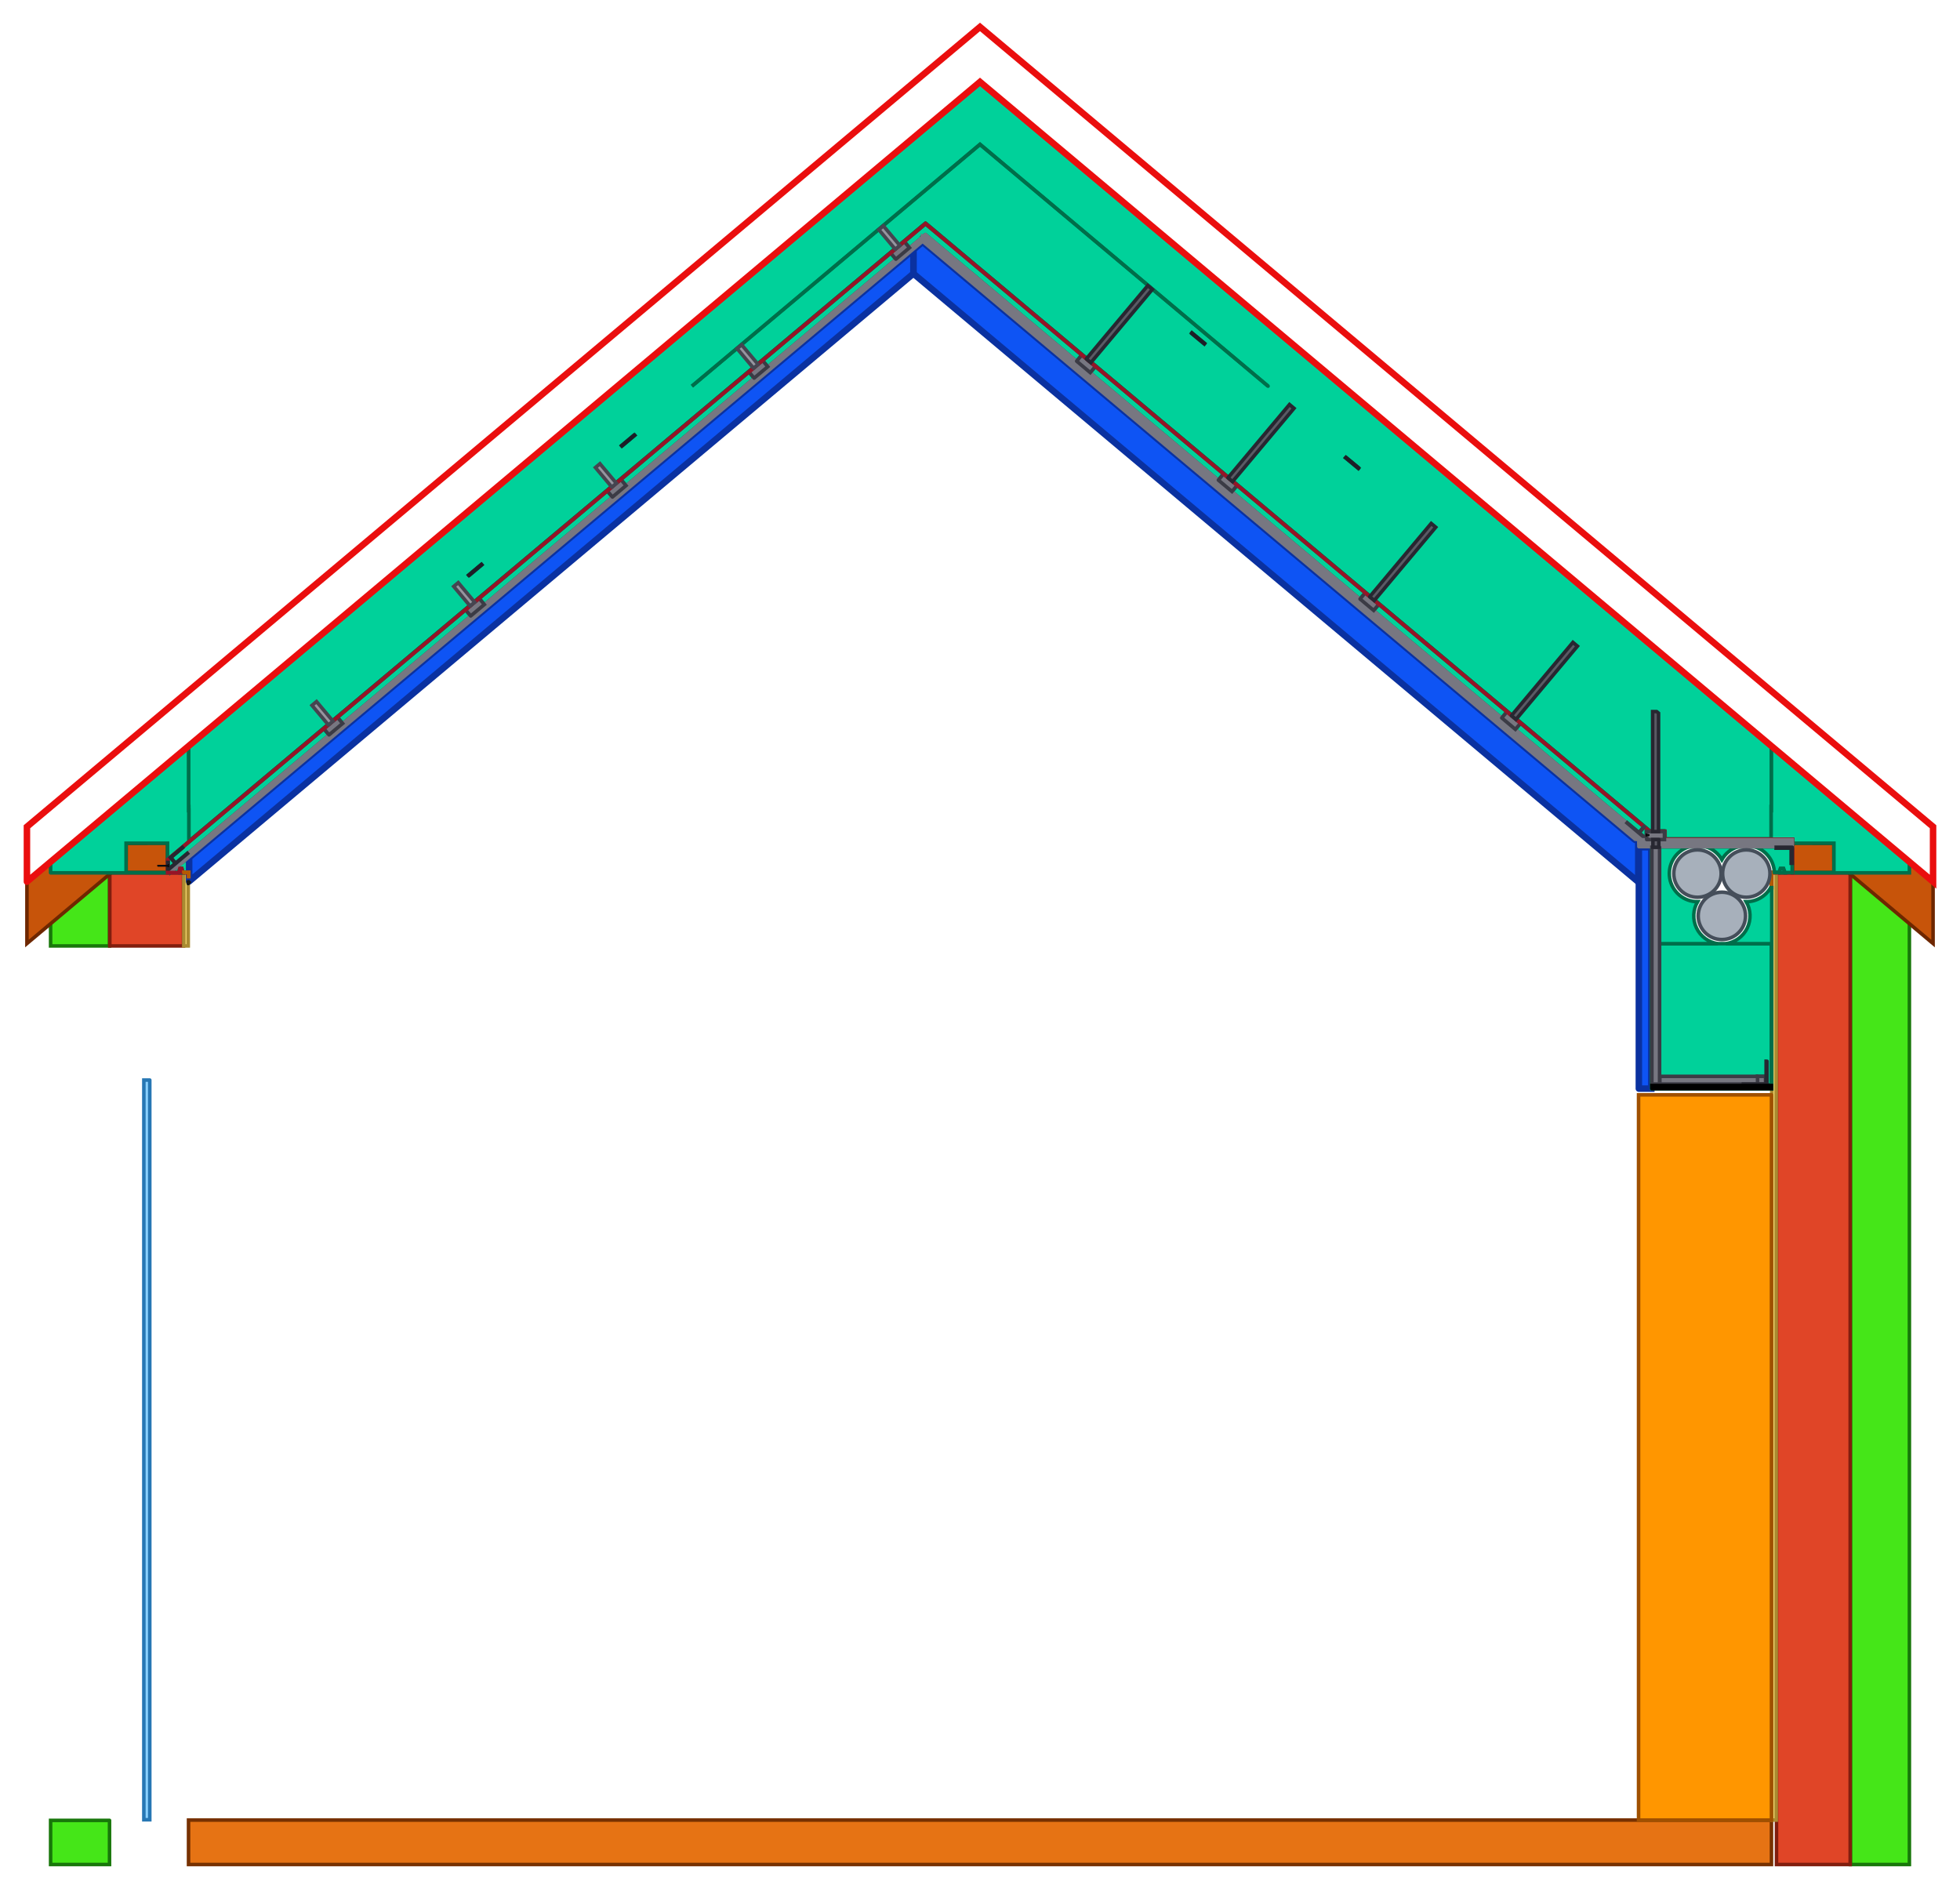
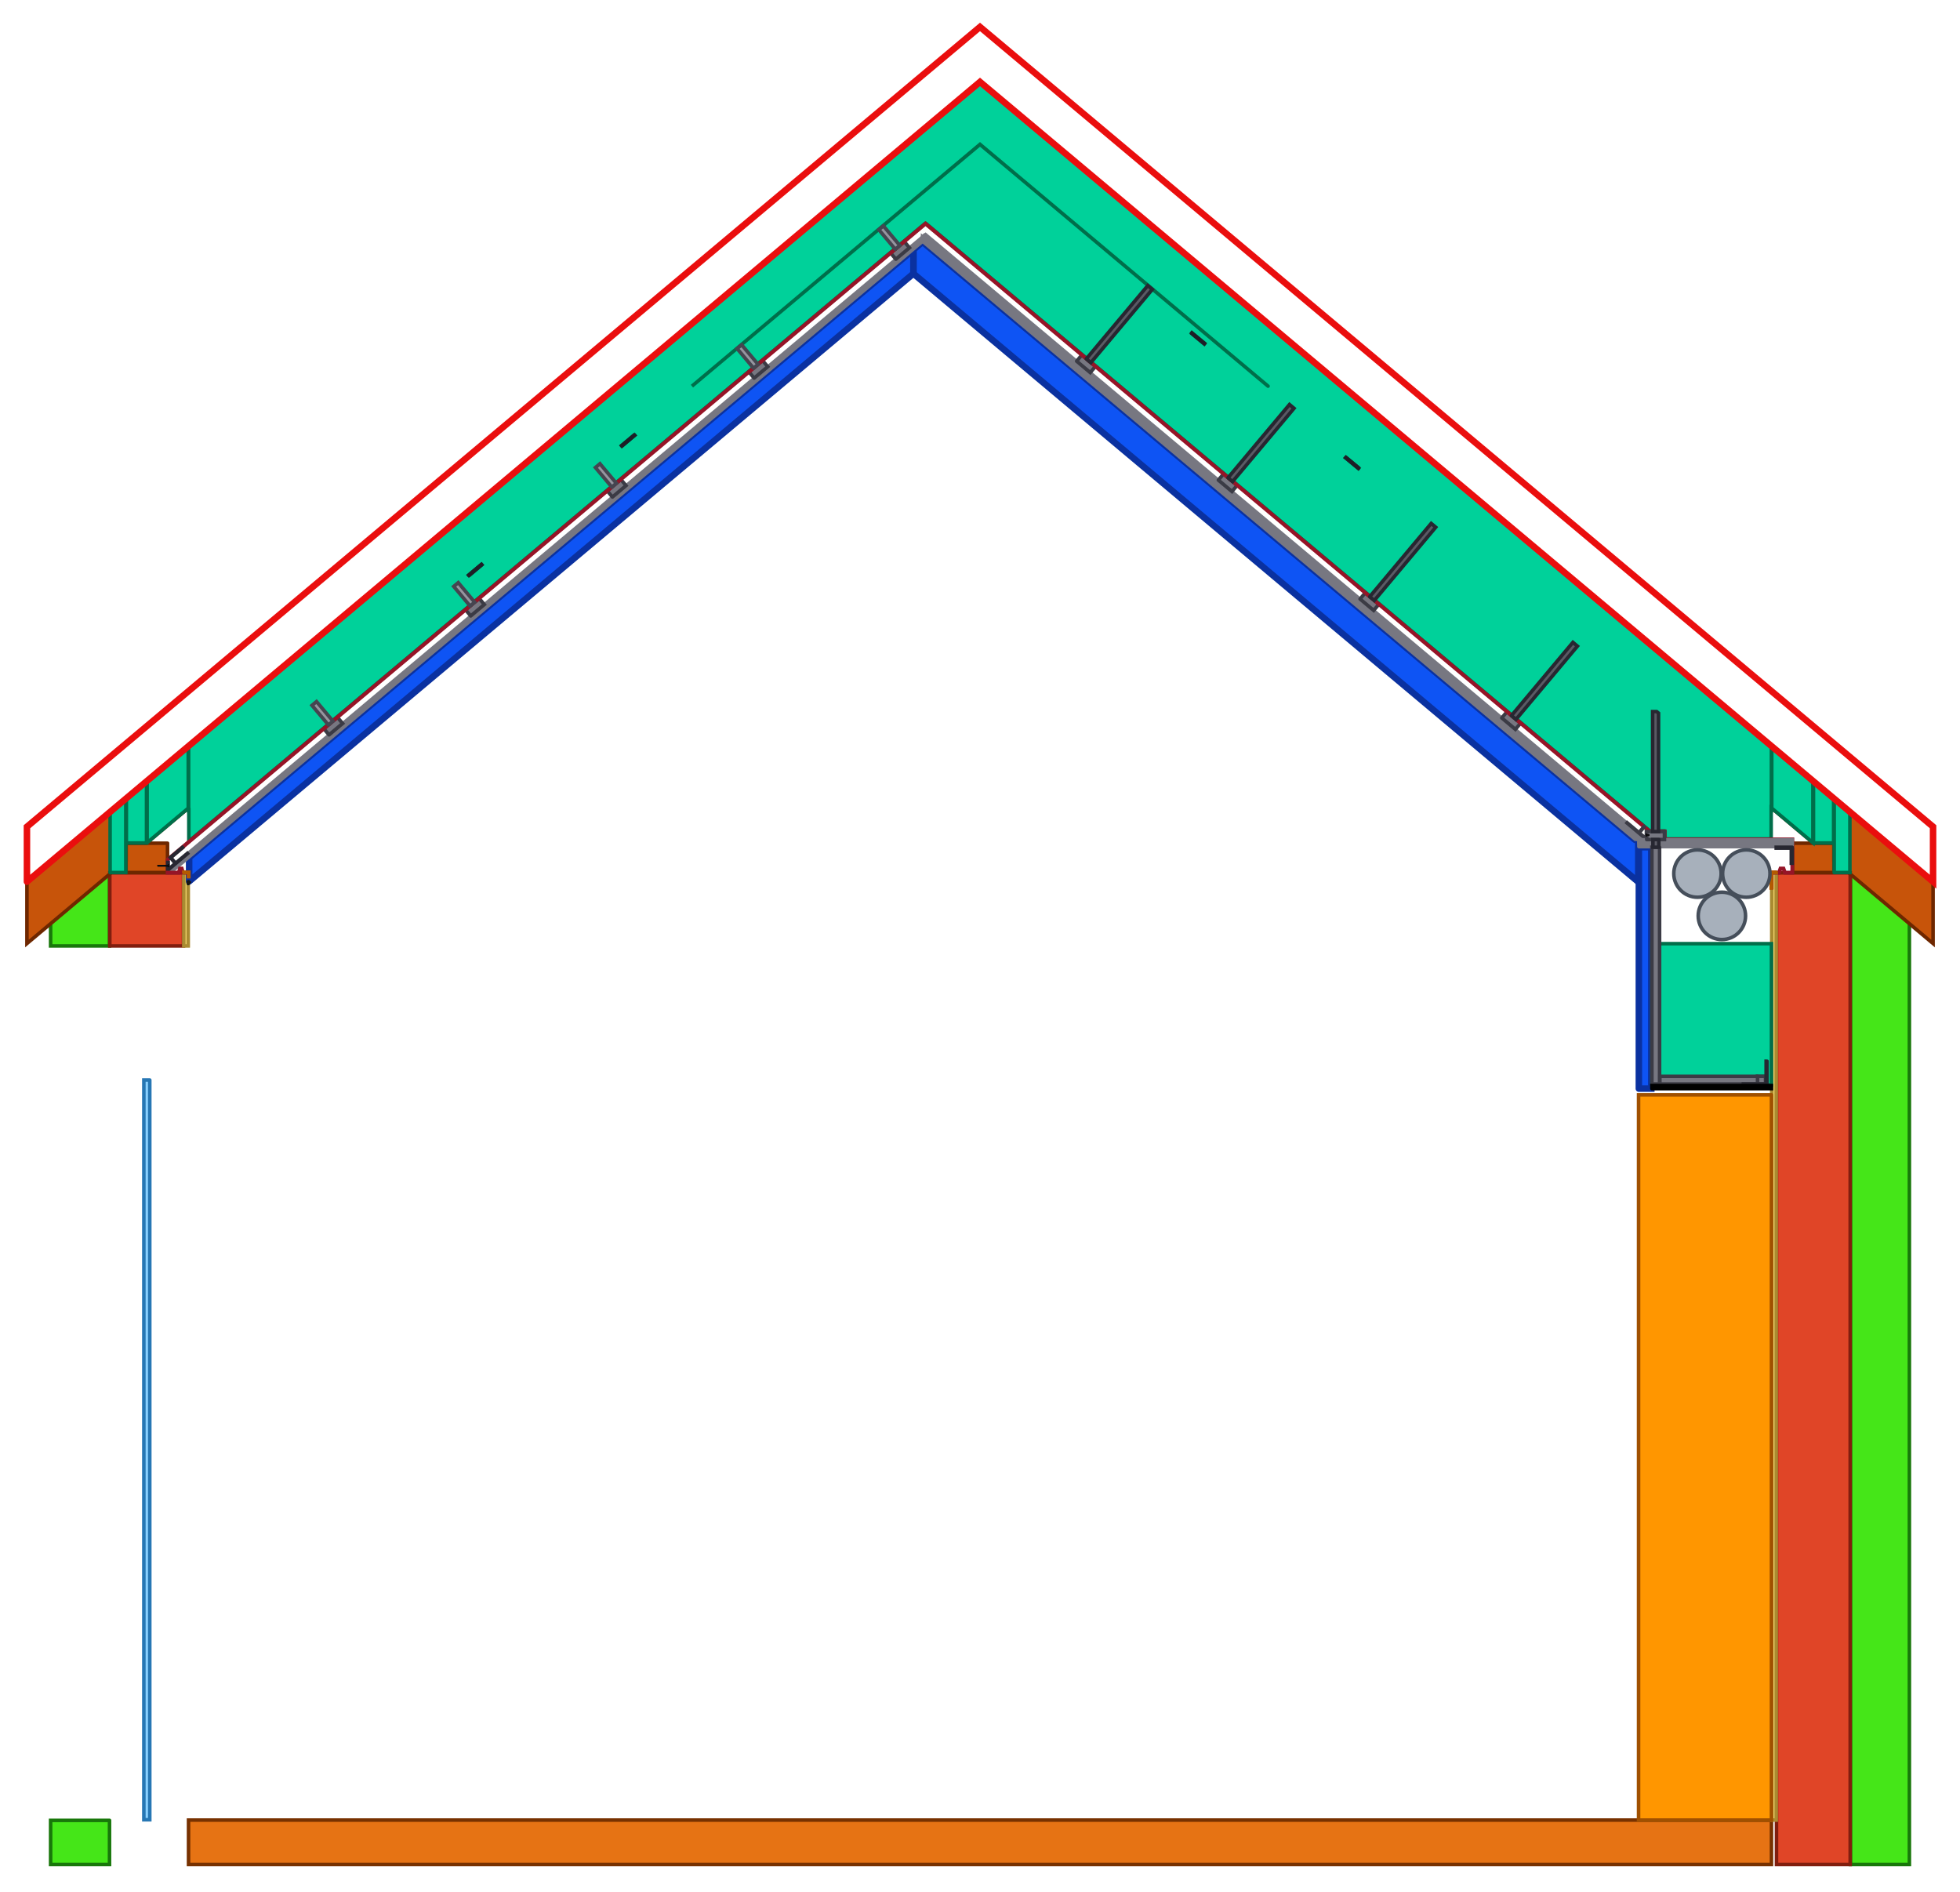
<svg xmlns="http://www.w3.org/2000/svg" width="6622.0mm" height="6389.6mm" viewBox="-636.0 -6148.6 6622.0 6389.6" version="1.1">
  <g transform="scale(1,-1)" stroke-linecap="round">
    <g fill="rgb(230,115,20)" stroke="rgb(119,49,0)" stroke-width="12.0" id="floor">
      <path d="M 5349.0,0.0 L 1.0,0.0 L 1.0,-150.0 L 5349.0,-150.0 L 5349.0,0.0" />
    </g>
    <g fill="rgb(69,230,24)" stroke="rgb(24,119,10)" stroke-width="12.0" id="eps">
+       <path d="M -266.0,-1.0 L -465.0,-1.0 L -465.0,-150.0 L -266.0,-150.0 L -266.0,-1.0" />
      <path d="M -266.0,3200.0 L -465.0,3200.0 L -465.0,2953.0 L -266.0,2953.0 L -266.0,3200.0" />
-       <path d="M -266.0,-1.0 L -465.0,-1.0 L -465.0,-150.0 L -266.0,-150.0 L -266.0,-1.0" />
      <path d="M 5815.0,3200.0 L 5616.0,3200.0 L 5616.0,-150.0 L 5815.0,-150.0 L 5815.0,3200.0" />
    </g>
    <g fill="rgb(224,69,39)" stroke="rgb(129,30,14)" stroke-width="12.0" id="masonry">
      <path d="M -16.0,3200.0 L -265.0,3200.0 L -265.0,2953.0 L -16.0,2953.0 L -16.0,3200.0" />
      <path d="M 5615.0,3200.0 L 5366.0,3200.0 L 5366.0,-150.0 L 5615.0,-150.0 L 5615.0,3200.0" />
    </g>
    <g fill="rgb(255,224,119)" stroke="rgb(170,139,49)" stroke-width="12.0" id="plaster">
      <path d="M 0.0,3200.0 L -15.0,3200.0 L -15.0,2953.0 L 0.0,2953.0 L 0.0,3200.0" />
      <path d="M 5365.0,3200.0 L 5350.0,3200.0 L 5350.0,0.0 L 5365.0,0.0 L 5365.0,3200.0" />
    </g>
    <g fill="rgb(255,150,0)" stroke="rgb(160,80,0)" stroke-width="12.0" id="furniture">
      <path d="M 5349.0,2450.0 L 4900.0,2450.0 L 4900.0,0.0 L 5349.0,0.0 L 5349.0,2450.0" />
    </g>
    <g fill="rgb(199,84,10)" stroke="rgb(110,39,0)" stroke-width="12.0" id="wall_plate">
      <path d="M -70.0,3300.0 L -210.0,3300.0 L -210.0,3201.0 L -70.0,3201.0 L -70.0,3300.0" />
      <path d="M 5560.0,3300.0 L 5420.0,3300.0 L 5420.0,3201.0 L 5560.0,3201.0 L 5560.0,3300.0" />
    </g>
    <g fill="rgb(199,84,10)" stroke="rgb(110,39,0)" stroke-width="12.0" id="rafters">
      <path d="M 5895.0,3168.026 L 2675.0,5869.927 L -545.0,3168.026 L -545.0,2961.161 L -265.0,3196.109 L -265.0,3200.0 L -260.363,3200.0 L -210.0,3242.259 L -210.0,3300.0 L -141.187,3300.0 L 2675.0,5663.062 L 5491.187,3300.0 L 5560.0,3300.0 L 5560.0,3242.259 L 5610.363,3200.0 L 5615.0,3200.0 L 5615.0,3196.109 L 5895.0,2961.161 L 5895.0,3168.026" />
    </g>
    <g fill="rgb(0,209,154)" stroke="rgb(0,110,74)" stroke-width="12.0" id="plenum_wool">
      <path d="M 2.0,3417.309 L 2.0,3306.576 L 2490.195,5394.42 A 1.0,1.0 -140.0 0,0 2491.481,5394.42 L 4938.055,3341.5 L 4988.5,3341.5 A 1.0,1.0 180.0 0,0 4989.5,3340.5 L 4989.5,3314.5 L 5348.0,3314.5 L 5348.0,3417.309 L 5349.0,3416.47 L 5349.0,3625.335 L 2675.0,5869.927 L 1.0,3625.335 L 1.0,3416.47 L 2.0,3417.309 M 990.575,4242.134 L 991.86,4240.602 L 948.526,4204.24 L 947.241,4205.773 L 990.575,4242.134 M 3911.354,4603.57 L 3954.687,4567.719 L 3953.401,4566.187 L 3910.068,4602.038 L 3911.354,4603.57 M 1465.21,4641.706 L 1463.925,4643.238 L 1507.259,4679.599 L 1508.544,4678.067 L 1465.21,4641.706 M 3434.147,4988.324 L 3432.861,4986.791 L 3389.528,5022.643 L 3390.813,5024.175 L 3434.147,4988.324 M 3648.256,4844.097 L 2675.0,5660.756 L 1701.744,4844.097 L 2675.0,5661.062 L 3648.256,4844.097" />
-       <path d="M 2675.0,5661.062 L 1701.744,4844.097 L 2675.0,5660.756 L 3648.256,4844.097 L 2675.0,5661.062" />
-       <path d="M -465.0,3200.0 L -70.0,3200.0 L -70.0,3201.0 L -210.0,3201.0 L -210.0,3300.0 L -70.0,3300.0 L -70.0,3244.856 L 2490.838,5393.654 L 4937.691,3340.5 L 4988.5,3340.5 L 4988.5,3313.5 L 5420.0,3313.5 L 5420.0,3300.0 L 5560.0,3300.0 L 5560.0,3201.0 L 5420.0,3201.0 L 5420.0,3200.0 L 5815.0,3200.0 L 5815.0,3235.154 L 2675.0,5869.927 L -465.0,3235.154 L -465.0,3200.0 M 1.0,3625.335 L 2675.0,5869.927 L 5349.0,3625.335 L 5349.0,3416.47 L 5348.0,3417.309 L 5348.0,3314.5 L 4989.5,3314.5 L 4989.5,3340.5 A 1.0,1.0 180.0 0,1 4988.5,3341.5 L 4938.055,3341.5 L 2491.481,5394.42 A 1.0,1.0 -140.0 0,1 2490.195,5394.42 L 2.0,3306.576 L 2.0,3417.309 L 1.0,3416.47 L 1.0,3625.335" />
-       <path d="M -31.623,3200.0 L -18.377,3200.0 L -22.377,3214.0 L -27.623,3214.0 L -31.623,3200.0" />
-       <path d="M 4937.327,3339.5 L 4918.81,3355.038 L 4902.097,3335.121 L 4923.547,3317.123 L 4926.5,3316.658 L 4926.5,3338.5 L 4927.5,3338.5 L 4927.5,3339.5 L 4937.327,3339.5" />
-       <path d="M 4899.0,3303.779 L 4900.0,3302.94 L 4900.0,3287.5 L 5419.0,3287.5 L 5419.0,3288.5 L 4901.0,3288.5 L 4901.0,3299.0 L 5419.0,3299.0 L 5419.0,3301.0 L 4901.0,3301.0 L 4901.0,3311.5 L 4908.053,3311.5 L 4927.5,3311.5 L 5419.0,3311.5 L 5419.0,3312.5 L 4927.5,3312.5 L 4927.5,3316.5 L 4926.5,3316.5 L 4922.904,3316.357 L 4860.854,3368.423 L 4861.497,3369.189 L 4901.331,3335.764 L 4918.044,3355.681 L 4501.2,3705.454 L 4483.845,3684.771 L 4437.882,3723.338 L 4455.238,3744.021 L 4022.422,4107.196 L 4005.067,4086.513 L 3959.104,4125.08 L 3976.46,4145.764 L 3543.645,4508.939 L 3526.289,4488.255 L 3480.327,4526.823 L 3497.682,4547.506 L 3064.867,4910.681 L 3047.512,4889.998 L 3001.549,4928.565 L 3018.904,4949.248 L 2490.838,5392.348 L 2419.286,5332.309 L 2436.641,5311.626 L 2390.678,5273.059 L 2373.323,5293.742 L 1940.508,4930.567 L 1957.863,4909.884 L 1911.901,4871.316 L 1894.545,4892 L 1461.73,4528.825 L 1479.085,4508.141 L 1433.123,4469.574 L 1415.767,4490.257 L 982.952,4127.082 L 1000.308,4106.399 L 954.345,4067.832 L 936.99,4088.515 L 504.175,3725.34 L 521.53,3704.657 L 475.567,3666.09 L 458.212,3686.773 L -19.709,3285.749 L -19.067,3284.983 L -58.901,3251.558 L -42.831,3232.407 L -2.997,3265.832 L -2.354,3265.066 L -64.404,3213 L -69.0,3213.143 L -69.0,3201.0 L -32.377,3201.0 L -28.377,3215.0 L -21.623,3215.0 L -17.623,3201.0 L -15.0,3201.0 L -15.0,3202.0 L 0.0,3202.0 L 0.0,3250.724 L 2481.114,5332.626 L 4889.799,3311.5 L 4899.0,3311.5 L 4899.0,3303.779 M 2481.114,5347.944 L 4908.053,3311.5 L 4888.607,3313.5 L 2481.114,5333.626 L -58.0,3203.056 L -58.0,3217.374 L 2481.114,5347.944 M 2490.838,5356.102 L 4927.5,3311.5 L 4908.053,3313.5 L 2481.114,5349.944 L 2490.838,5356.102" />
-       <path d="M -69.0,3244.389 L -69.0,3235.143 L -68.0,3235.143 L -68.0,3213.143 L -65.047,3213.766 L -43.597,3231.764 L -60.31,3251.681 L -69.0,3244.389" />
+       <path d="M -138.995,3301.839 L -0.0,3418.47 L 0.0,3625.335 L -138.995,3508.704 L -138.995,3301.839" />
+       <path d="M -209.0,3301.0 L -140.995,3301.0 L -140.995,3507.026 L -209.0,3449.963 L -209.0,3301.0" />
+       <path d="M -264.0,3201.0 L -211.0,3201.0 L -211.0,3448.285 L -264.0,3403.813 L -264.0,3201.0" />
+       <path d="M 5350.0,3418.47 L 5488.995,3301.839 L 5488.995,3508.704 L 5350.0,3625.335 L 5350.0,3418.47" />
+       <path d="M 5490.995,3301.0 L 5559.0,3301.0 L 5559.0,3449.963 L 5490.995,3507.026 L 5490.995,3301.0" />
+       <path d="M 5561.0,3201.0 L 5614.0,3201.0 L 5614.0,3403.813 L 5561.0,3448.285 L 5561.0,3201.0" />
    </g>
    <g fill="rgb(69,69,80)" stroke="rgb(30,30,39)" stroke-width="12.0" id="racking_strap">
      <path d="M 1507.259,4679.599 L 1463.925,4643.238 L 1465.21,4641.706 L 1508.544,4678.067 L 1507.259,4679.599" />
      <path d="M 948.526,4204.24 L 991.86,4240.602 L 990.575,4242.134 L 947.241,4205.773 L 948.526,4204.24" />
      <path d="M 3954.687,4567.719 L 3911.354,4603.57 L 3910.068,4602.038 L 3953.401,4566.187 L 3954.687,4567.719" />
      <path d="M 3389.528,5022.643 L 3432.861,4986.791 L 3434.147,4988.324 L 3390.813,5024.175 L 3389.528,5022.643" />
    </g>
    <g fill="none" stroke="rgb(234,14,14)" stroke-width="22.0" id="roofing">
      <path d="M -545.0,3170.026 L 2675.0,5871.927 L 5895.0,3170.026 L 5895.0,3355.699 L 2675.0,6057.6 L -545.0,3355.699 L -545.0,3170.026" />
    </g>
    <g fill="rgb(139,209,255)" stroke="rgb(39,119,180)" stroke-width="12.0" id="glazing">
      <path d="M -130.0,2500.0 L -150.0,2500.0 L -150.0,1.0 L -130.0,1.0 L -130.0,2500.0" />
    </g>
    <g fill="rgb(14,84,244)" stroke="rgb(10,49,160)" stroke-width="22.0" id="slope_naturheld_140">
      <path d="M 2450.0,5223.972 A 1.0,1.0 -140.0 0,0 2450.643,5223.738 L 4899.0,3169.322 L 4899.0,3311.5 L 4888.607,3311.5 A 1.0,1.0 0.0 0,0 4887.964,3311.734 L 2481.114,5331.321 L 2450.0,5305.212 L 2450.0,5223.972" />
      <path d="M 3.0,3171 L 2449.357,5223.738 A 1.0,1.0 -140.0 0,0 2450.0,5223.972 L 2450.0,5305.212 L 3.0,3251.936 L 3.0,3171" />
    </g>
    <g fill="rgb(230,230,234)" stroke="rgb(119,119,129)" stroke-width="12.0" id="slope_gkf">
      <path d="M 2481.114,5333.626 L 4888.607,3313.5 L 4908.053,3311.5 L 2481.114,5347.944 L 2481.114,5333.626" />
      <path d="M -58.0,3203.056 L 2481.114,5333.626 L 2481.114,5347.944 L -58.0,3217.374 L -58.0,3203.056" />
      <path d="M 2481.114,5349.944 L 4908.053,3313.5 L 4927.5,3311.5 L 2490.838,5356.102 L 2481.114,5349.944" />
    </g>
    <g fill="rgb(119,119,129)" stroke="rgb(59,59,69)" stroke-width="12.0" id="slope_cd">
      <path d="M 475.567,3666.09 L 521.53,3704.657 L 504.175,3725.34 L 458.212,3686.773 L 475.567,3666.09" />
      <path d="M 954.345,4067.832 L 1000.308,4106.399 L 982.952,4127.082 L 936.99,4088.515 L 954.345,4067.832" />
      <path d="M 1433.123,4469.574 L 1479.085,4508.141 L 1461.73,4528.825 L 1415.767,4490.257 L 1433.123,4469.574" />
      <path d="M 1911.901,4871.316 L 1957.863,4909.884 L 1940.508,4930.567 L 1894.545,4892 L 1911.901,4871.316" />
      <path d="M 2390.678,5273.059 L 2436.641,5311.626 L 2419.286,5332.309 L 2373.323,5293.742 L 2390.678,5273.059" />
      <path d="M 3001.549,4928.565 L 3047.512,4889.998 L 3064.867,4910.681 L 3018.904,4949.248 L 3001.549,4928.565" />
      <path d="M 3480.327,4526.823 L 3526.289,4488.255 L 3543.645,4508.939 L 3497.682,4547.506 L 3480.327,4526.823" />
      <path d="M 3959.104,4125.08 L 4005.067,4086.513 L 4022.422,4107.196 L 3976.46,4145.764 L 3959.104,4125.08" />
      <path d="M 4437.882,3723.338 L 4483.845,3684.771 L 4501.2,3705.454 L 4455.238,3744.021 L 4437.882,3723.338" />
    </g>
    <g fill="rgb(224,34,59)" stroke="rgb(150,20,39)" stroke-width="12.0" id="slope_foil">
      <path d="M -18.377,3200.0 L 0.0,3200.0 L 0.0,3188.0 L 1.0,3188.0 L 1.0,3201.0 L -17.623,3201.0 L -21.623,3215.0 L -28.377,3215.0 L -32.377,3201.0 L -69.0,3201.0 L -69.0,3244.389 L 2490.838,5392.348 L 4937.327,3339.5 L 4987.5,3339.5 L 4987.5,3312.5 L 5419.0,3312.5 L 5419.0,3201.0 L 5394.852,3201.0 L 5389.852,3215.0 L 5379.148,3215.0 L 5374.148,3201.0 L 5349.0,3201.0 L 5349.0,3150.0 L 5350.0,3150.0 L 5350.0,3200.0 L 5374.852,3200.0 L 5379.852,3214.0 L 5389.148,3214.0 L 5394.148,3200.0 L 5420.0,3200.0 L 5420.0,3313.5 L 4988.5,3313.5 L 4988.5,3340.5 L 4937.691,3340.5 L 2490.838,5393.654 L -70.0,3244.856 L -70.0,3200.0 L -31.623,3200.0 L -27.623,3214.0 L -22.377,3214.0 L -18.377,3200.0" />
    </g>
    <g fill="rgb(255,139,0)" stroke="rgb(180,90,0)" stroke-width="12.0" id="vapour_brake_tape">
      <path d="M -15.0,3201.0 L 1.0,3201.0 L 1.0,3187.0 L 2.0,3187.0 L 2.0,3202.0 L -15.0,3202.0 L -15.0,3201.0" />
      <path d="M 5365.0,3202.0 L 5348.0,3202.0 L 5348.0,3149.0 L 5349.0,3149.0 L 5349.0,3201.0 L 5365.0,3201.0 L 5365.0,3202.0" />
    </g>
    <g fill="rgb(119,119,129)" stroke="rgb(39,39,49)" stroke-width="12.0" id="eave_ud">
      <path d="M -68.0,3213.143 L -68.0,3235.143 L -69.0,3235.143 L -69.0,3213.143 L -64.404,3213 L -2.354,3265.066 L -2.997,3265.832 L -42.831,3232.407 L -58.901,3251.558 L -19.067,3284.983 L -19.709,3285.749 L -60.31,3251.681 L -43.597,3231.764 L -65.047,3213.766 L -68.0,3213.143" />
    </g>
    <g fill="rgb(244,244,244)" stroke="rgb(20,20,20)" stroke-width="12.0" id="eave_acrylic">
      <path d="M 0.0,3163.678 L 6.0,3172.212 L 2.0,3168.856 L 0.0,3168.856 L 0.0,3163.678" />
    </g>
    <g fill="rgb(150,150,160)" stroke="rgb(69,69,80)" stroke-width="12.0" id="slope_direct_hanger">
      <path d="M 473.533,3699.629 L 488.854,3712.484 L 433.423,3778.544 L 418.102,3765.688 L 473.533,3699.629" />
      <path d="M 952.311,4101.371 L 967.631,4114.227 L 912.201,4180.286 L 896.88,4167.431 L 952.311,4101.371" />
      <path d="M 1431.088,4503.113 L 1446.409,4515.969 L 1390.978,4582.029 L 1375.658,4569.173 L 1431.088,4503.113" />
      <path d="M 1909.866,4904.855 L 1925.187,4917.711 L 1869.756,4983.771 L 1854.435,4970.915 L 1909.866,4904.855" />
      <path d="M 2388.644,5306.598 L 2403.965,5319.453 L 2348.534,5385.513 L 2333.213,5372.657 L 2388.644,5306.598" />
    </g>
    <g fill="rgb(90,90,100)" stroke="rgb(39,39,49)" stroke-width="12.0" id="slope_nonius">
      <path d="M 3034.225,4936.392 L 3049.546,4923.537 L 3257.16,5170.961 L 3241.839,5183.817 L 3034.225,4936.392" />
      <path d="M 3513.003,4534.65 L 3528.324,4521.794 L 3735.937,4769.219 L 3720.617,4782.074 L 3513.003,4534.65" />
      <path d="M 3991.781,4132.908 L 4007.102,4120.052 L 4214.715,4367.476 L 4199.394,4380.332 L 3991.781,4132.908" />
      <path d="M 4470.558,3731.166 L 4485.879,3718.31 L 4693.493,3965.734 L 4678.172,3978.59 L 4470.558,3731.166" />
    </g>
    <g fill="rgb(14,84,244)" stroke="rgb(10,49,160)" stroke-width="22.0" id="soffit_naturheld_140">
      <path d="M 4901.0,2471.0 L 4943.0,2471.0 L 4943.0,3286.5 L 4901.0,3286.5 L 4901.0,2471.0" />
    </g>
    <g fill="rgb(0,209,154)" stroke="rgb(0,110,74)" stroke-width="12.0" id="soffit_mineral_wool">
      <path d="M 4945.0,2483.5 L 5349.0,2483.5 L 5349.0,2960.606 L 4945.0,2960.606 L 4945.0,2483.5 M 5302.0,2486.5 L 5302.0,2512.5 L 5329.0,2512.5 L 5329.0,2486.5 L 5302.0,2486.5" />
-       <path d="M 4944.0,2470.0 L 5350.0,2470.0 L 5350.0,3150.0 L 5349.0,3150.0 L 5349.0,3149.0 L 5348.0,3149.0 L 5348.0,3153.127 A 95.0,95.0 0.0 0,0 5263.543,3102.501 A 95.0,95.0 0.0 0,0 5195.248,2960.606 L 5349.0,2960.606 L 5349.0,2483.5 L 4945.0,2483.5 L 4945.0,2960.606 L 5167.752,2960.606 A 95.0,95.0 0.0 0,0 5099.457,3102.501 A 95.0,95.0 0.0 0,0 5068.586,3287.5 L 4944.0,3287.5 L 4944.0,2470.0 M 5349.0,2481.5 L 5349.0,2471.0 L 4945.0,2471.0 L 4945.0,2481.5 L 5349.0,2481.5" />
-       <path d="M 5233.586,3287.5 L 5129.414,3287.5 A 95.0,95.0 0.0 0,0 5181.5,3244.604 A 95.0,95.0 0.0 0,0 5233.586,3287.5" />
-       <path d="M 5419.0,3286.5 L 5419.0,3287.5 L 5294.414,3287.5 A 95.0,95.0 0.0 0,0 5358.893,3202.0 L 5365.0,3202.0 L 5365.0,3201.0 L 5374.148,3201.0 L 5379.148,3215.0 L 5389.852,3215.0 L 5394.852,3201.0 L 5419.0,3201.0 L 5419.0,3232.5 L 5416.0,3232.5 L 5416.0,3283.5 L 5365.0,3283.5 L 5365.0,3286.5 L 5419.0,3286.5" />
-       <path d="M 5374.852,3200.0 L 5394.148,3200.0 L 5389.148,3214.0 L 5379.852,3214.0 L 5374.852,3200.0" />
    </g>
    <g fill="rgb(119,119,129)" stroke="rgb(59,59,69)" stroke-width="12.0" id="soffit_ud">
      <path d="M 4926.5,3316.5 L 4927.5,3316.5 L 4927.5,3338.5 L 4926.5,3338.5 L 4926.5,3316.658 L 4923.547,3317.123 L 4902.097,3335.121 L 4918.81,3355.038 L 4918.044,3355.681 L 4901.331,3335.764 L 4861.497,3369.189 L 4860.854,3368.423 L 4922.904,3316.357 L 4926.5,3316.5" />
      <path d="M 5329.0,2512.5 L 5302.0,2512.5 L 5302.0,2486.5 L 5329.0,2486.5 L 5329.0,2512.5" />
    </g>
    <g fill="rgb(230,230,234)" stroke="rgb(119,119,129)" stroke-width="12.0" id="soffit_gkf">
      <path d="M 4901.0,3288.5 L 5419.0,3288.5 L 5419.0,3299.0 L 4901.0,3299.0 L 4901.0,3288.5" />
      <path d="M 4901.0,3301.0 L 5419.0,3301.0 L 5419.0,3311.5 L 4901.0,3311.5 L 4901.0,3301.0" />
    </g>
    <g fill="rgb(119,119,129)" stroke="rgb(59,59,69)" stroke-width="12.0" id="soffit_cd">
      <path d="M 4971.0,3286.5 L 4945.0,3286.5 L 4945.0,2486.5 L 4971.0,2486.5 L 4971.0,3286.5" />
      <path d="M 5302.0,2512.5 L 4972.0,2512.5 L 4972.0,2486.5 L 5302.0,2486.5 L 5302.0,2512.5" />
      <path d="M 4927.5,3312.5 L 4987.5,3312.5 L 4987.5,3339.5 L 4927.5,3339.5 L 4927.5,3312.5" />
    </g>
    <g fill="rgb(20,20,23)" stroke="rgb(10,10,11)" stroke-width="2.0" id="joint_screw">
      <path d="M -68.0,3220.143 L -66.4,3220.143 L -66.4,3228.143 L -68.0,3228.143 L -68.0,3220.143" />
      <path d="M -103.0,3222.393 L -68.0,3222.393 L -68.0,3225.893 L -103.0,3225.893 L -103.0,3222.393" />
      <path d="M -68.0,3220.143 L -66.4,3220.143 L -66.4,3228.143 L -68.0,3228.143 L -68.0,3220.143" />
      <path d="M -103.0,3222.393 L -68.0,3222.393 L -68.0,3225.893 L -103.0,3225.893 L -103.0,3222.393" />
      <path d="M -103.0,3222.393 L -68.0,3222.393 L -68.0,3225.893 L -103.0,3225.893 L -103.0,3222.393" />
      <path d="M 4924.9,3323.5 L 4926.5,3323.5 L 4926.5,3331.5 L 4924.9,3331.5 L 4924.9,3323.5" />
      <path d="M 4926.5,3325.75 L 4936.0,3325.75 L 4936.0,3329.25 L 4926.5,3329.25 L 4926.5,3325.75" />
      <path d="M 4924.9,3323.5 L 4926.5,3323.5 L 4926.5,3331.5 L 4924.9,3331.5 L 4924.9,3323.5" />
      <path d="M 4926.5,3325.75 L 4936.0,3325.75 L 4936.0,3329.25 L 4926.5,3329.25 L 4926.5,3325.75" />
      <path d="M 4924.9,3323.5 L 4926.5,3323.5 L 4926.5,3331.5 L 4924.9,3331.5 L 4924.9,3323.5" />
      <path d="M 4926.5,3325.75 L 4936.0,3325.75 L 4936.0,3329.25 L 4926.5,3329.25 L 4926.5,3325.75" />
    </g>
    <g fill="rgb(90,90,100)" stroke="rgb(39,39,49)" stroke-width="12.0" id="soffit_nonius">
      <path d="M 4961.075,3744.817 L 4947.5,3744.817 L 4947.5,3339.5 L 4967.5,3339.5 L 4967.5,3739.426 L 4961.075,3744.817" />
      <path d="M 4968.5,3312.5 L 4948.5,3312.5 L 4948.5,3286.5 L 4968.5,3286.5 L 4968.5,3312.5" />
      <path d="M 5331.0,2486.5 L 5254.0,2486.5 L 5254.0,2483.5 L 5331.0,2483.5 L 5331.0,2486.5" />
      <path d="M 5334.0,2563.5 L 5331.0,2563.5 L 5331.0,2486.5 L 5334.0,2486.5 L 5334.0,2563.5" />
      <path d="M 5419.0,3286.5 L 5365.0,3286.5 L 5365.0,3283.5 L 5419.0,3283.5 L 5419.0,3286.5" />
      <path d="M 5419.0,3283.5 L 5416.0,3283.5 L 5416.0,3232.5 L 5419.0,3232.5 L 5419.0,3283.5" />
    </g>
    <g fill="rgb(167,176,187)" stroke="rgb(69,78,90)" stroke-width="12.0" id="soffit_duct">
      <circle cx="5264.0" cy="3197.5" r="80.0" />
      <circle cx="5099.0" cy="3197.5" r="80.0" />
      <circle cx="5181.5" cy="3054.606" r="80.0" />
    </g>
    <g fill="none" stroke="rgb(0,0,0)" stroke-width="12.0" id="soffit_gkb">
      <path d="M 4945.0,2471.0 L 5349.0,2471.0 L 5349.0,2481.5 L 4945.0,2481.5 L 4945.0,2471.0" />
    </g>
  </g>
</svg>
